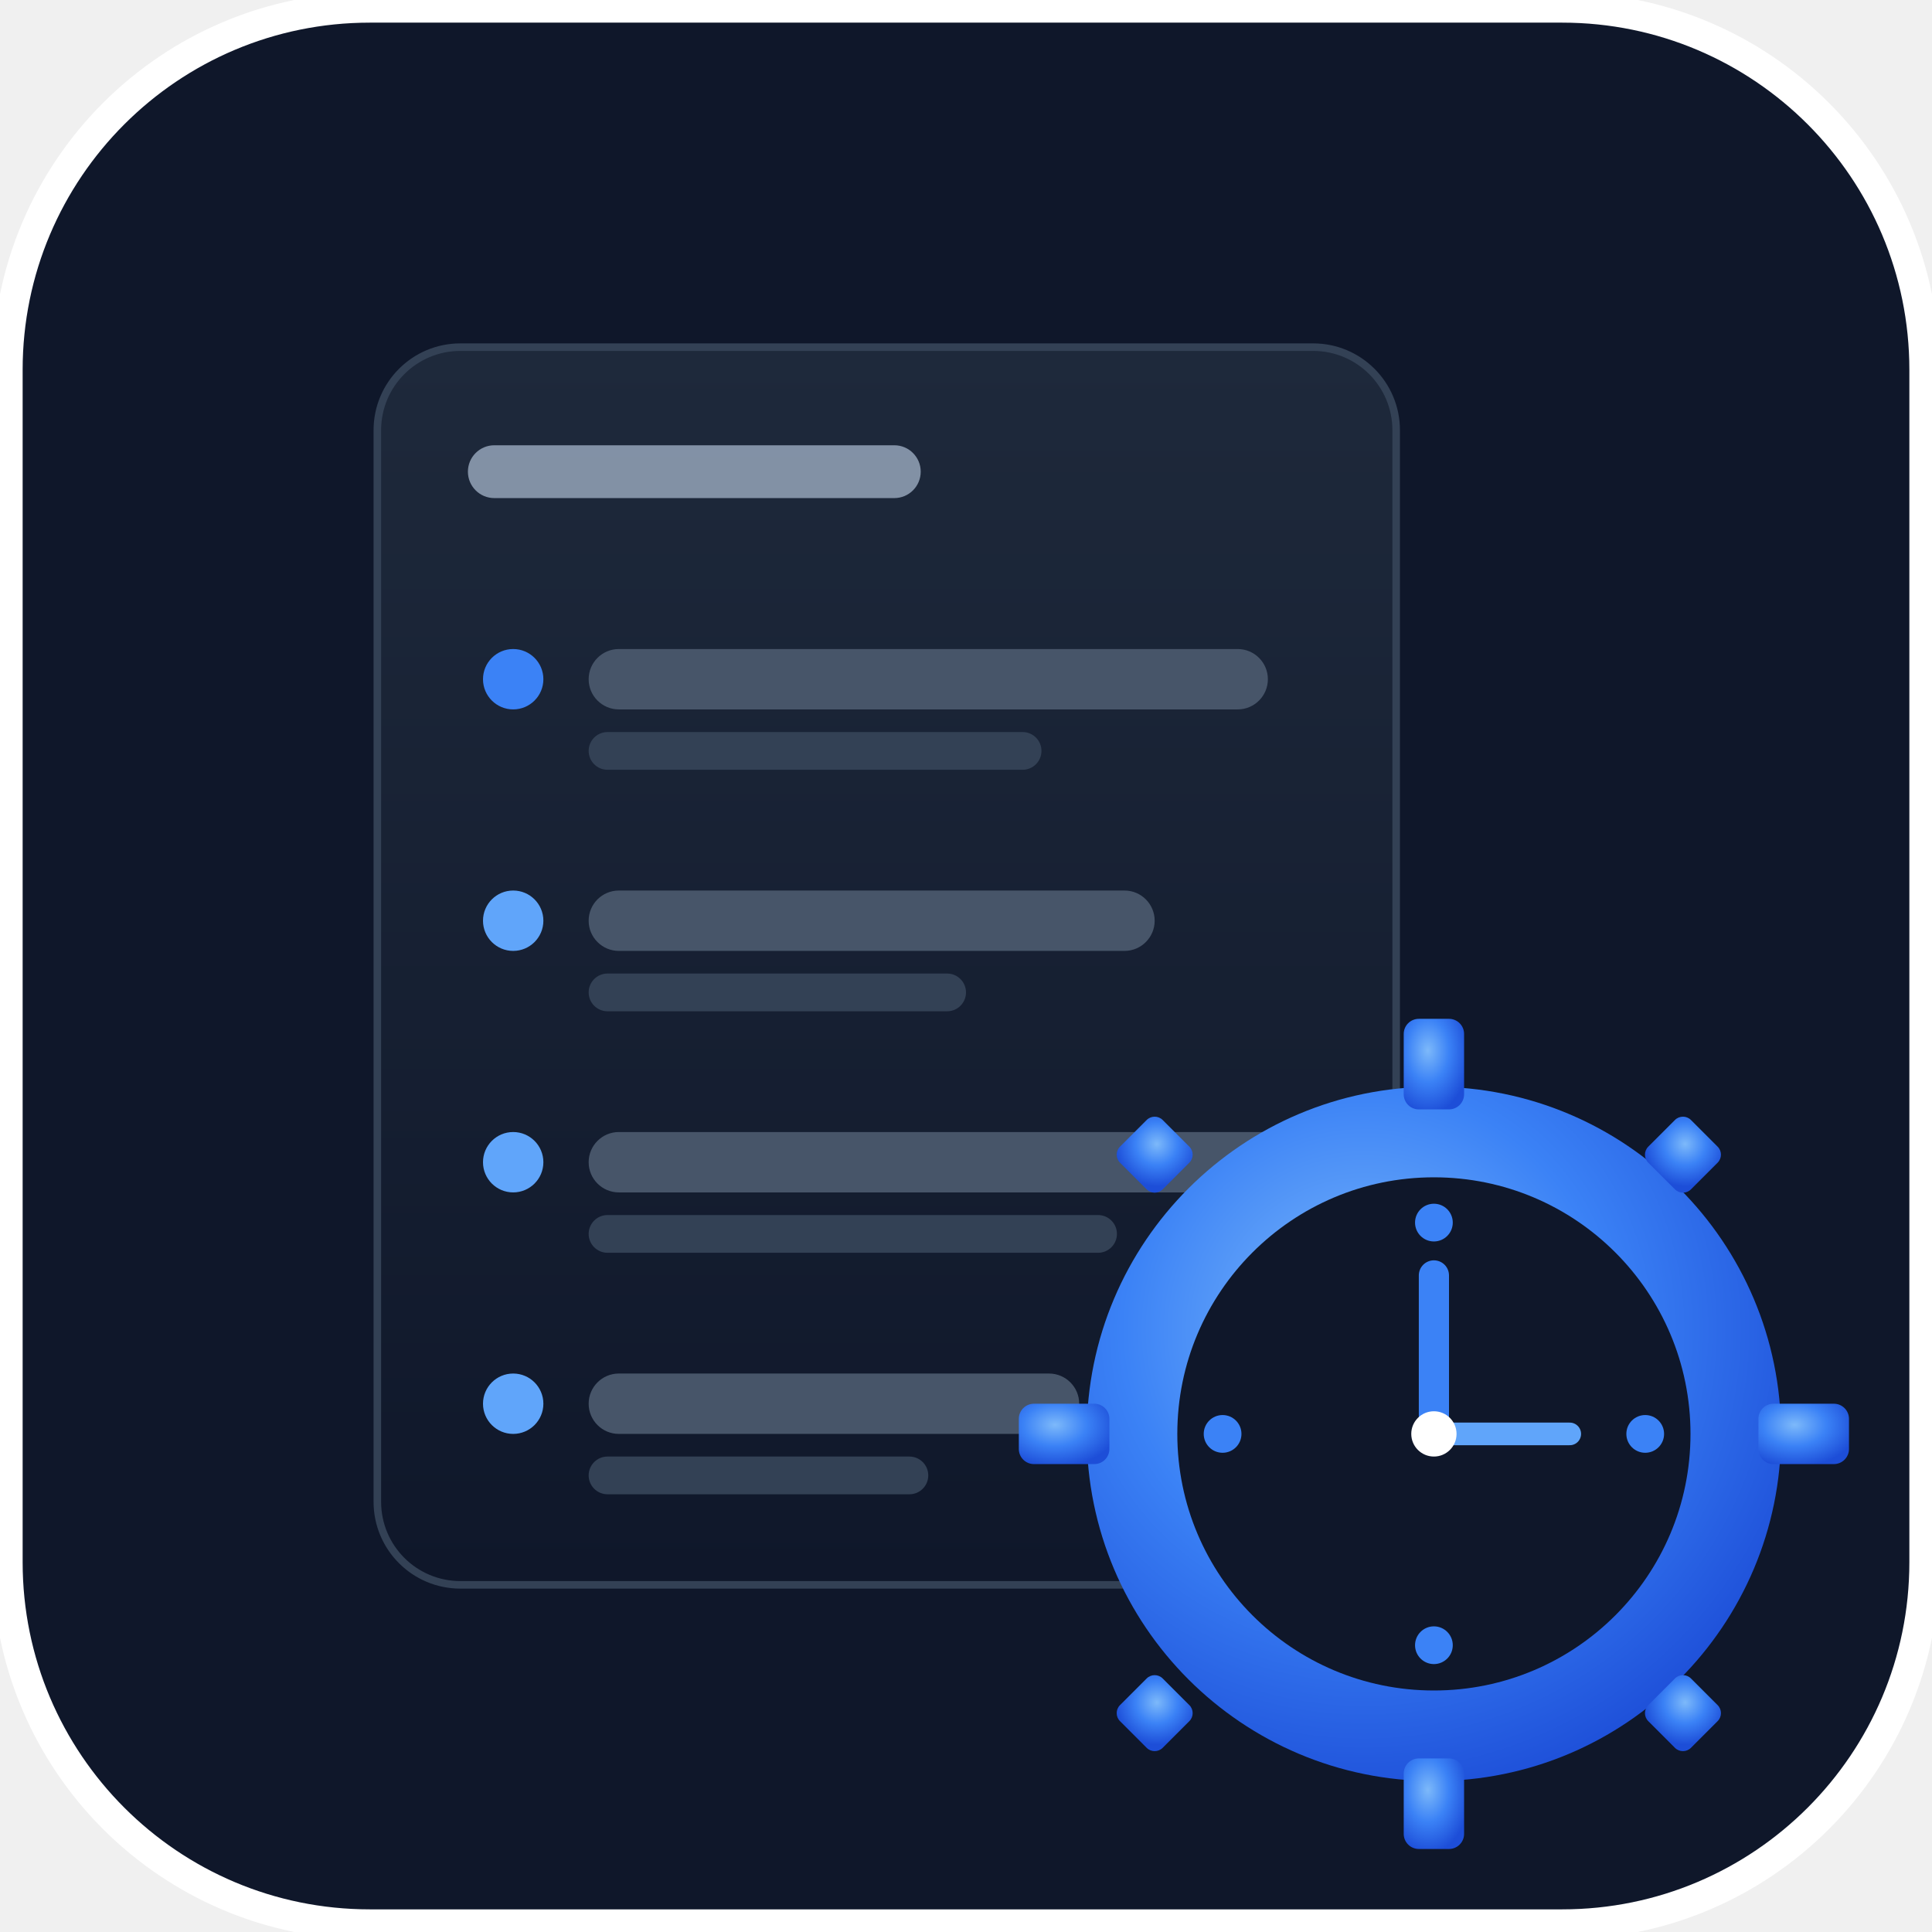
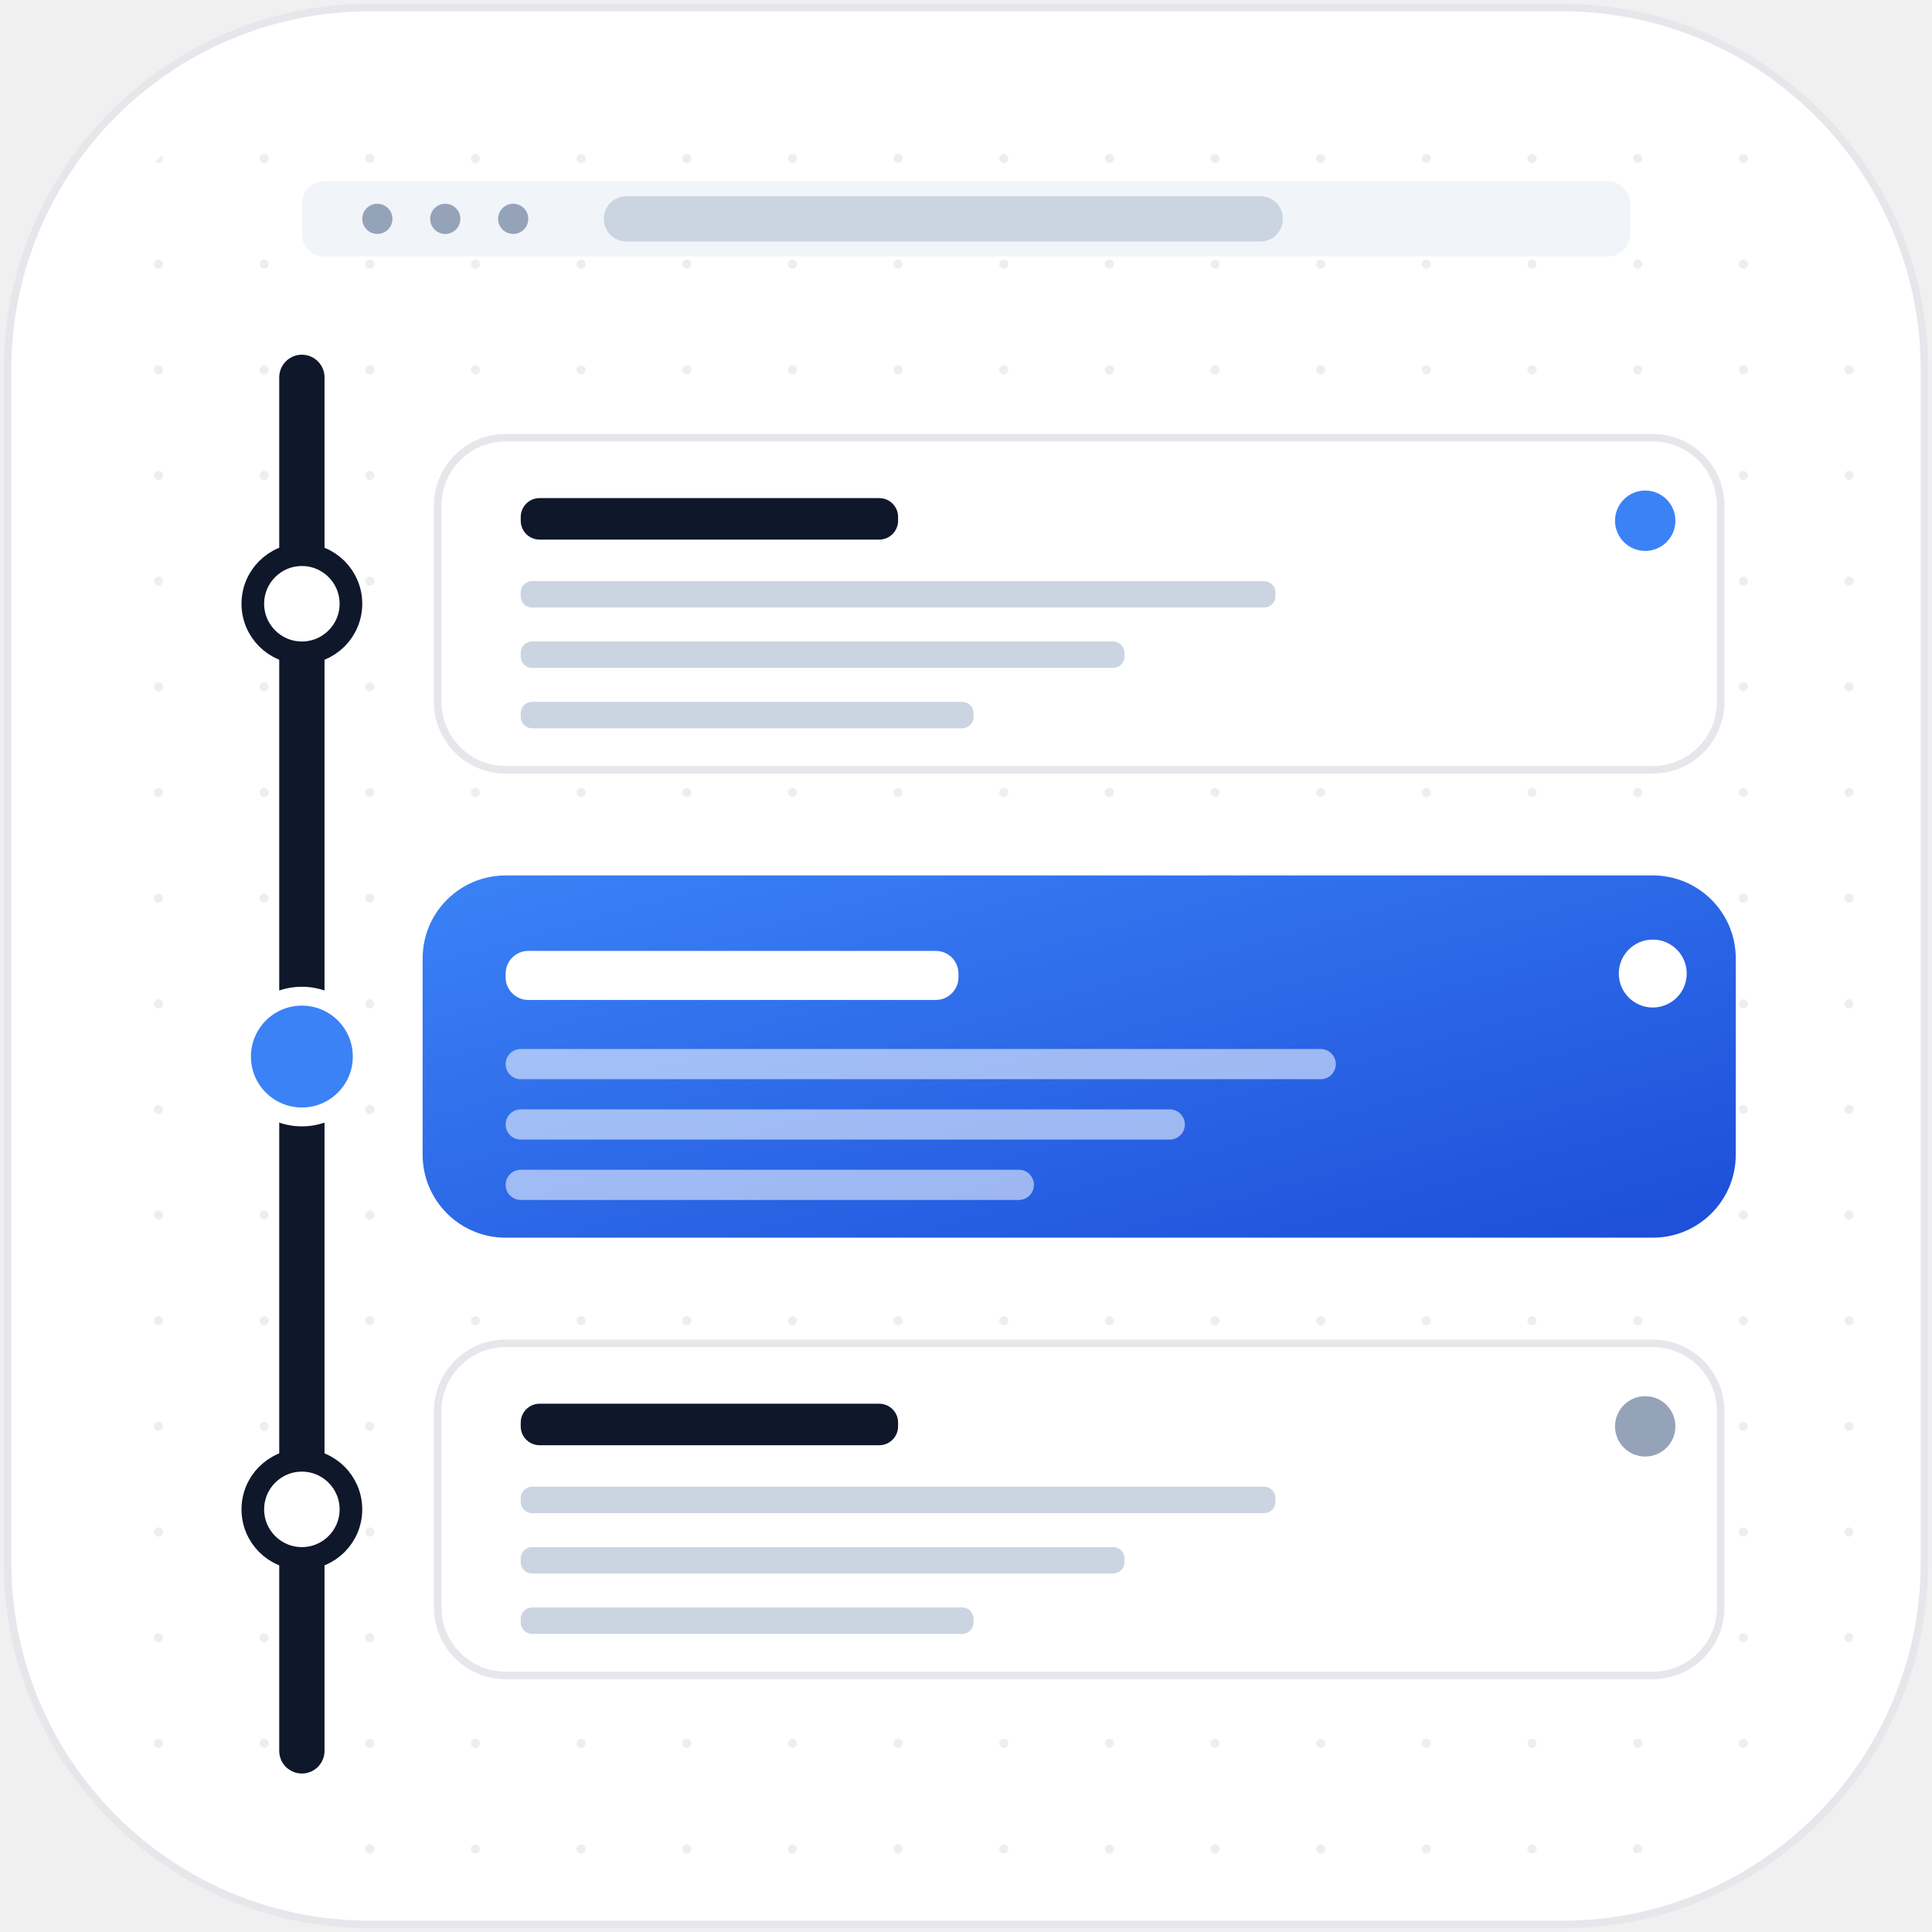
<svg xmlns="http://www.w3.org/2000/svg" viewBox="0 0 512 512" width="512" height="512" role="img" aria-label="VEX-Timeline">
  <defs>
-     <radialGradient id="clockGrad" cx="0.4" cy="0.35" r="0.7">
-       <stop offset="0" stop-color="#7DB9FA" />
-       <stop offset="0.5" stop-color="#3B82F6" />
+     <pattern id="dotGrid" x="0" y="0" width="28" height="28" patternUnits="userSpaceOnUse">
+       <circle cx="14" cy="14" r="1.2" fill="#D1D5DB" fill-opacity="0.4" />
+     </pattern>
+     <linearGradient id="midCardGrad" x1="0" y1="0" x2="1" y2="1">
+       <stop offset="0" stop-color="#3B82F6" />
      <stop offset="1" stop-color="#1D4ED8" />
-     </radialGradient>
-     <linearGradient id="cardGrad" x1="0" y1="0" x2="0" y2="1">
-       <stop offset="0" stop-color="#1E293B" />
-       <stop offset="1" stop-color="#0F172A" />
    </linearGradient>
  </defs>
-   <rect x="2" y="2" width="508" height="508" rx="96" ry="96" fill="#0F172A" stroke="#FFFFFF" stroke-width="8" />
-   <rect x="100" y="92" width="270" height="328" rx="22" ry="22" fill="url(#cardGrad)" stroke="#334155" stroke-width="2" />
-   <rect x="124" y="118" width="120" height="14" rx="7" fill="#94A3B8" fill-opacity="0.85" />
-   <circle cx="136" cy="180" r="8" fill="#3B82F6" />
-   <rect x="156" y="172" width="180" height="16" rx="8" fill="#475569" />
-   <rect x="156" y="194" width="120" height="10" rx="5" fill="#334155" />
-   <circle cx="136" cy="244" r="8" fill="#60A5FA" />
-   <rect x="156" y="236" width="150" height="16" rx="8" fill="#475569" />
-   <rect x="156" y="258" width="100" height="10" rx="5" fill="#334155" />
-   <circle cx="136" cy="308" r="8" fill="#60A5FA" />
-   <rect x="156" y="300" width="190" height="16" rx="8" fill="#475569" />
-   <rect x="156" y="322" width="140" height="10" rx="5" fill="#334155" />
-   <circle cx="136" cy="372" r="8" fill="#60A5FA" />
-   <rect x="156" y="364" width="130" height="16" rx="8" fill="#475569" />
-   <rect x="156" y="386" width="90" height="10" rx="5" fill="#334155" />
-   <circle cx="380" cy="380" r="92" fill="url(#clockGrad)" />
-   <g fill="url(#clockGrad)">
-     <rect x="372" y="270" width="16" height="24" rx="4" />
-     <rect x="372" y="466" width="16" height="24" rx="4" />
-     <rect x="270" y="372" width="24" height="16" rx="4" />
-     <rect x="466" y="372" width="24" height="16" rx="4" />
-     <rect x="298" y="298" width="16" height="16" rx="3" transform="rotate(45 306 306)" />
-     <rect x="438" y="298" width="16" height="16" rx="3" transform="rotate(45 446 306)" />
-     <rect x="298" y="446" width="16" height="16" rx="3" transform="rotate(45 306 454)" />
-     <rect x="438" y="446" width="16" height="16" rx="3" transform="rotate(45 446 454)" />
-   </g>
-   <circle cx="380" cy="380" r="68" fill="#0F172A" />
-   <circle cx="380" cy="324" r="5" fill="#3B82F6" />
-   <circle cx="436" cy="380" r="5" fill="#3B82F6" />
-   <circle cx="380" cy="436" r="5" fill="#3B82F6" />
-   <circle cx="324" cy="380" r="5" fill="#3B82F6" />
-   <line x1="380" y1="380" x2="380" y2="338" stroke="#3B82F6" stroke-width="8" stroke-linecap="round" />
-   <line x1="380" y1="380" x2="416" y2="380" stroke="#60A5FA" stroke-width="6" stroke-linecap="round" />
-   <circle cx="380" cy="380" r="6" fill="#FFFFFF" />
+   <rect x="2" y="2" width="508" height="508" rx="96" ry="96" fill="#FFFFFF" stroke="#E5E7EB" stroke-width="2" />
+   <rect x="18" y="18" width="476" height="476" rx="82" ry="82" fill="url(#dotGrid)" />
+   <rect x="80" y="48" width="352" height="20" rx="6" fill="#F1F5F9" />
+   <circle cx="100" cy="58" r="4" fill="#94A3B8" />
+   <circle cx="118" cy="58" r="4" fill="#94A3B8" />
+   <circle cx="136" cy="58" r="4" fill="#94A3B8" />
+   <rect x="160" y="52" width="180" height="12" rx="6" fill="#CBD5E1" />
+   <line x1="80" y1="100" x2="80" y2="464" stroke="#0F172A" stroke-width="12" stroke-linecap="round" />
+   <circle cx="80" cy="160" r="13" fill="#FFFFFF" stroke="#0F172A" stroke-width="6" />
+   <circle cx="80" cy="280" r="16" fill="#3B82F6" stroke="#FFFFFF" stroke-width="5" />
+   <circle cx="80" cy="400" r="13" fill="#FFFFFF" stroke="#0F172A" stroke-width="6" />
+   <rect x="116" y="116" width="340" height="88" rx="18" ry="18" fill="#FFFFFF" stroke="#E5E7EB" stroke-width="2" />
+   <rect x="138" y="132" width="100" height="11" rx="5" fill="#0F172A" />
+   <rect x="138" y="154" width="200" height="7" rx="3" fill="#CBD5E1" />
+   <rect x="138" y="170" width="160" height="7" rx="3" fill="#CBD5E1" />
+   <rect x="138" y="186" width="120" height="7" rx="3" fill="#CBD5E1" />
+   <circle cx="436" cy="138" r="8" fill="#3B82F6" />
+   <rect x="112" y="232" width="348" height="96" rx="22" ry="22" fill="url(#midCardGrad)" />
+   <rect x="134" y="252" width="120" height="13" rx="6" fill="#FFFFFF" />
+   <rect x="134" y="278" width="220" height="8" rx="4" fill="#FFFFFF" fill-opacity="0.55" />
+   <rect x="134" y="294" width="180" height="8" rx="4" fill="#FFFFFF" fill-opacity="0.55" />
+   <rect x="134" y="310" width="140" height="8" rx="4" fill="#FFFFFF" fill-opacity="0.55" />
+   <circle cx="438" cy="258" r="9" fill="#FFFFFF" />
+   <rect x="116" y="356" width="340" height="88" rx="18" ry="18" fill="#FFFFFF" stroke="#E5E7EB" stroke-width="2" />
+   <rect x="138" y="372" width="100" height="11" rx="5" fill="#0F172A" />
+   <rect x="138" y="394" width="200" height="7" rx="3" fill="#CBD5E1" />
+   <rect x="138" y="410" width="160" height="7" rx="3" fill="#CBD5E1" />
+   <rect x="138" y="426" width="120" height="7" rx="3" fill="#CBD5E1" />
+   <circle cx="436" cy="378" r="8" fill="#94A3B8" />
</svg>
